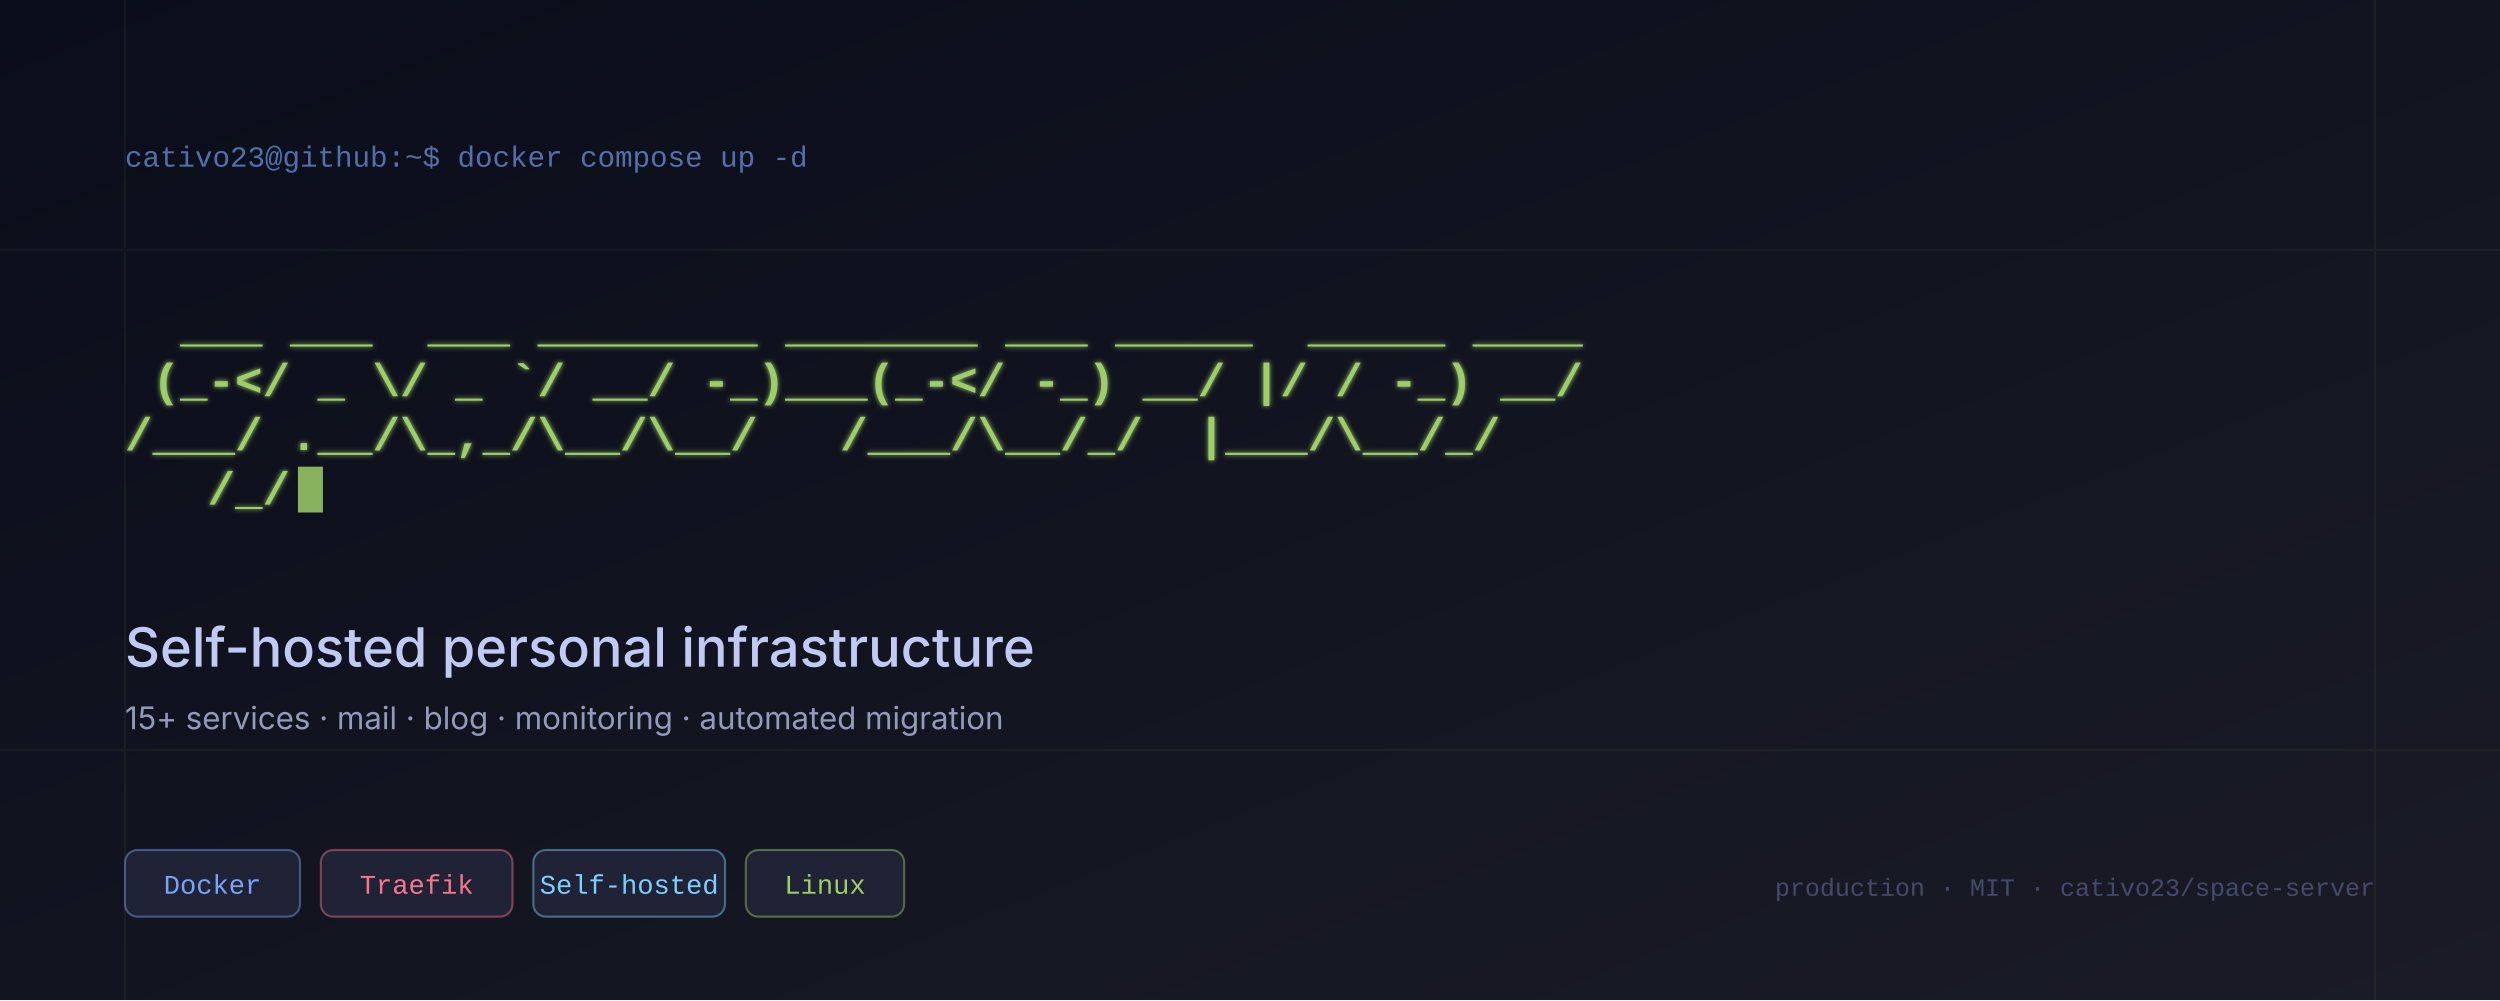
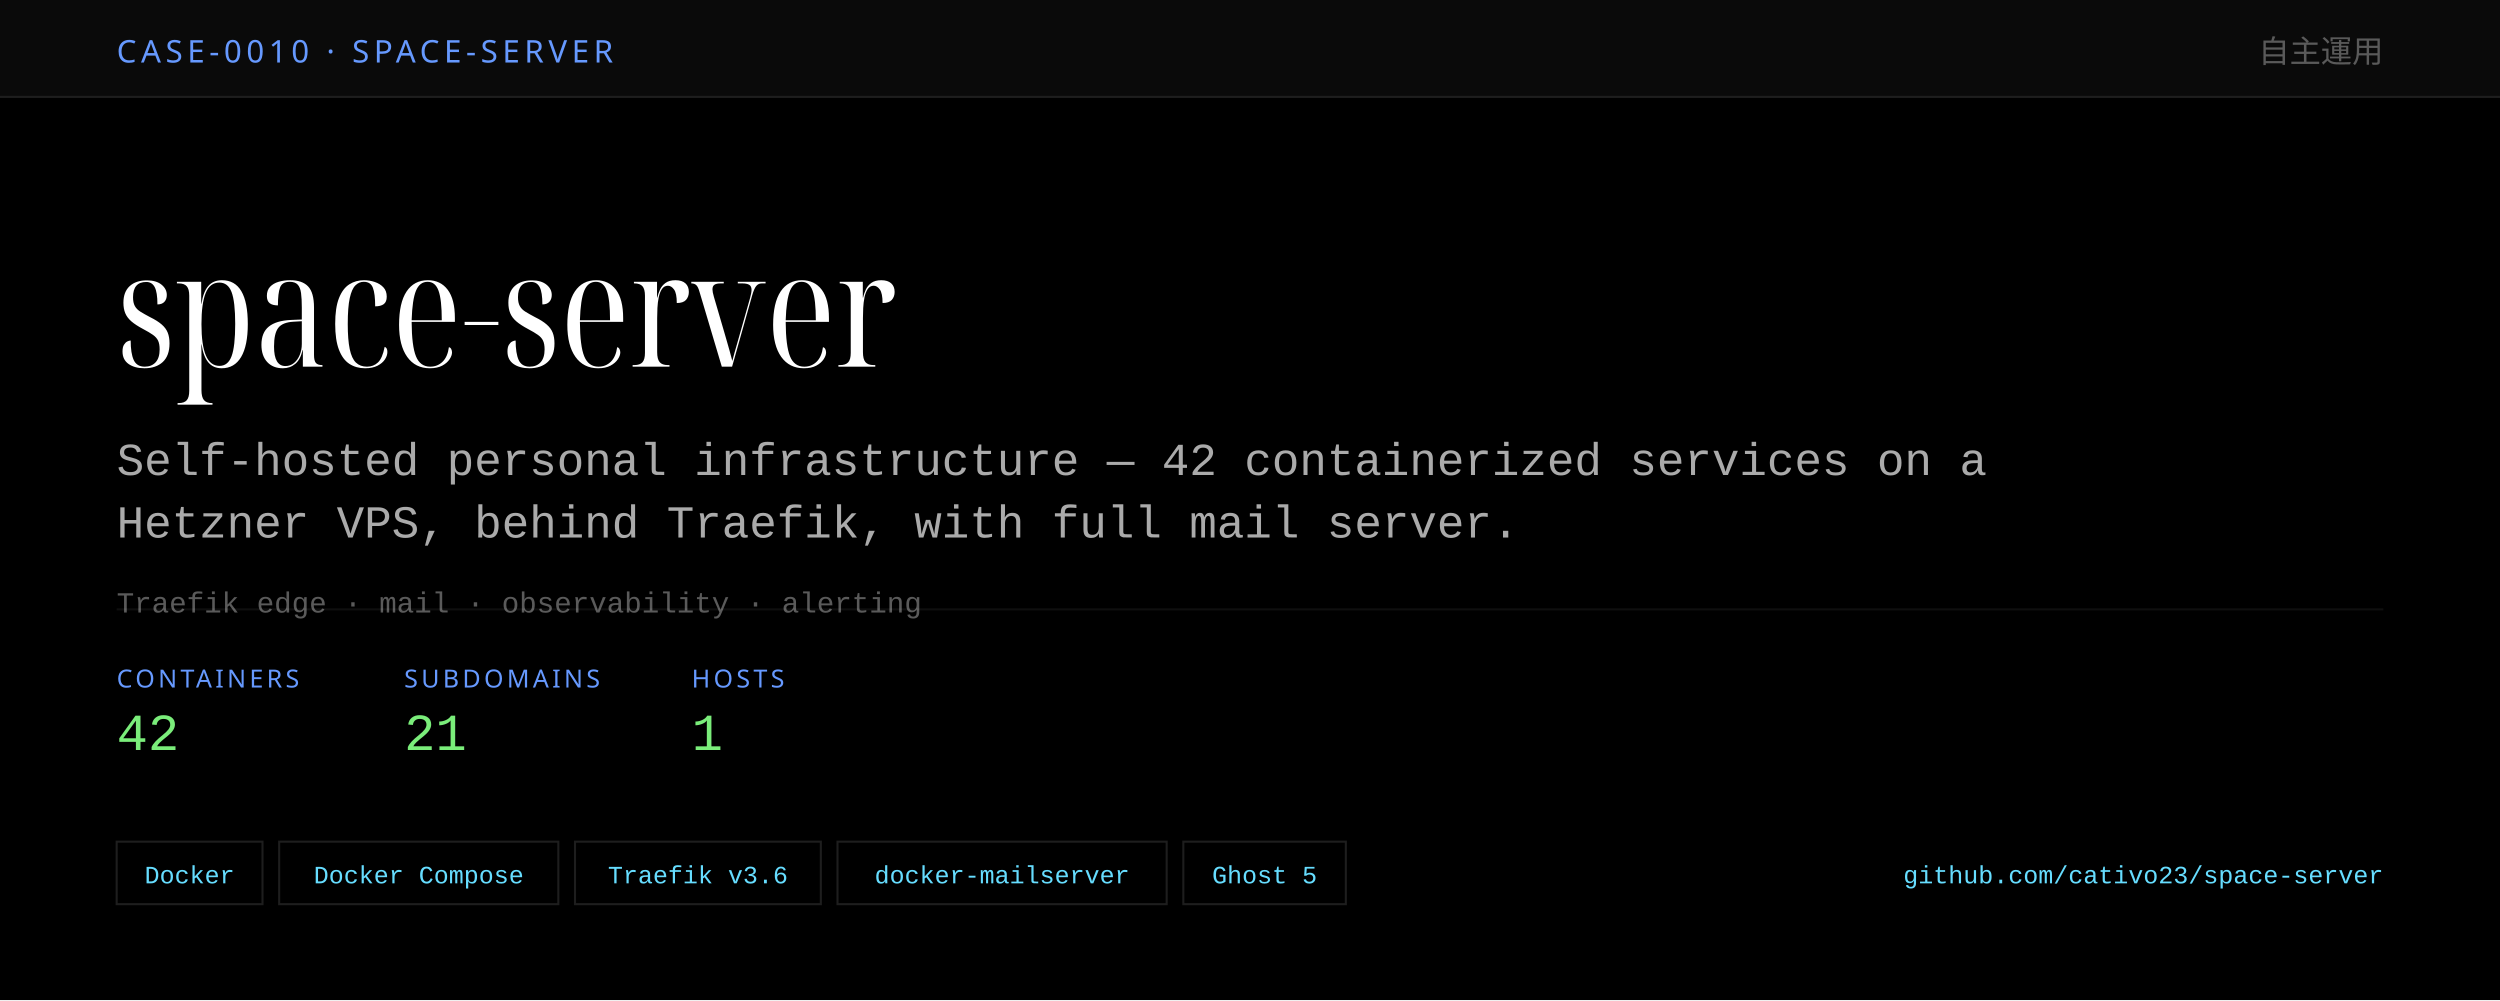
- <svg xmlns="http://www.w3.org/2000/svg" viewBox="0 0 1200 480" width="1200" height="480" role="img" aria-label="space-server — Self-hosted personal infrastructure">
-   <defs>
-     <linearGradient id="bg" x1="0" y1="0" x2="1" y2="1">
-       <stop offset="0%" stop-color="#0a0e1a" />
-       <stop offset="100%" stop-color="#1a1b26" />
-     </linearGradient>
-     <filter id="softGlow" x="-10%" y="-10%" width="120%" height="120%">
-       <feGaussianBlur stdDeviation="1.4" result="blur" />
-       <feMerge>
-         <feMergeNode in="blur" />
-         <feMergeNode in="SourceGraphic" />
-       </feMerge>
-     </filter>
-     <style>
-       .mono { font-family: 'JetBrains Mono', 'Fira Code', 'Cascadia Code', Consolas, 'Courier New', monospace; }
-       .sans { font-family: 'Inter', -apple-system, BlinkMacSystemFont, 'Segoe UI', Roboto, sans-serif; }
-     </style>
-   </defs>
-   <rect width="1200" height="480" fill="url(#bg)" />
-   <g opacity="0.06" stroke="#9ece6a" stroke-width="1">
-     <line x1="0" y1="120" x2="1200" y2="120" />
-     <line x1="0" y1="360" x2="1200" y2="360" />
-     <line x1="60" y1="0" x2="60" y2="480" />
-     <line x1="1140" y1="0" x2="1140" y2="480" />
+ <svg xmlns="http://www.w3.org/2000/svg" viewBox="0 0 1200 480" width="1200" height="480" role="img" aria-label="space-server — Self-hosted personal infrastructure — 42 containerized services on a Hetzner VPS, behind Traefik, with full mail server">
+   <style>
+     .mono  { font-family: 'JetBrains Mono','Cascadia Mono',Consolas,'Courier New',monospace; }
+     .stamp { font-family: 'Saira Extra Condensed',Impact,'Arial Narrow',sans-serif; }
+     .title { font-family: 'Noto Serif Display','Times New Roman',serif; }
+     .kanji { font-family: 'Shippori Mincho B1',YuMincho,serif; }
+   </style>
+   <rect width="1200" height="480" fill="#000000" />
+   <rect width="1200" height="46" fill="#0a0a0a" />
+   <rect y="46" width="1200" height="1" fill="rgba(255,255,255,0.12)" />
+   <text class="stamp" x="56" y="30" font-size="15" fill="#6699ff" letter-spacing="2.2">CASE-0010 · SPACE-SERVER</text>
+   <text class="kanji" x="1144" y="30" font-size="15" fill="#5a5a5a" text-anchor="end">自主運用</text>
+   <g transform="translate(56,176) scale(0.82,1)">
+     <text class="title" x="0" y="0" font-size="76" fill="#ffffff">space-server</text>
  </g>
-   <text class="mono" x="60" y="80" font-size="14" fill="#7aa2f7" opacity="0.65">cativo23@github:~$ docker compose up -d</text>
-   <g class="mono" font-size="22" fill="#9ece6a" filter="url(#softGlow)" font-weight="600">
-     <text x="60" y="164" xml:space="preserve">  ___ ___  ___ ________ _______ ___ _____  _____ ____</text>
-     <text x="60" y="190" xml:space="preserve"> (_-&lt;/ _ \/ _ `/ __/ -_)___(_-&lt;/ -_) __/ |/ / -_) __/</text>
-     <text x="60" y="216" xml:space="preserve">/___/ .__/\_,_/\__/\__/   /___/\__/_/  |___/\__/_/</text>
-     <text x="60" y="242" xml:space="preserve">   /_/</text>
-   </g>
-   <rect x="143" y="224" width="12" height="22" fill="#9ece6a" opacity="0.85" />
-   <text class="sans" x="60" y="320" font-size="26" fill="#c0caf5" font-weight="500">Self-hosted personal infrastructure</text>
-   <text class="sans" x="60" y="350" font-size="15" fill="#a9b1d6" opacity="0.85">15+ services · mail · blog · monitoring · automated migration</text>
-   <g class="mono" font-size="13">
-     <g transform="translate(60,408)">
-       <rect width="84" height="32" rx="6" ry="6" fill="#1f2335" stroke="#7aa2f7" stroke-opacity="0.45" />
-       <text x="42" y="21" fill="#7aa2f7" text-anchor="middle">Docker</text>
-     </g>
-     <g transform="translate(154,408)">
-       <rect width="92" height="32" rx="6" ry="6" fill="#1f2335" stroke="#f7768e" stroke-opacity="0.45" />
-       <text x="46" y="21" fill="#f7768e" text-anchor="middle">Traefik</text>
-     </g>
-     <g transform="translate(256,408)">
-       <rect width="92" height="32" rx="6" ry="6" fill="#1f2335" stroke="#7dcfff" stroke-opacity="0.45" />
-       <text x="46" y="21" fill="#7dcfff" text-anchor="middle">Self-hosted</text>
-     </g>
-     <g transform="translate(358,408)">
-       <rect width="76" height="32" rx="6" ry="6" fill="#1f2335" stroke="#9ece6a" stroke-opacity="0.45" />
-       <text x="38" y="21" fill="#9ece6a" text-anchor="middle">Linux</text>
-     </g>
-   </g>
-   <text class="mono" x="1140" y="430" font-size="12" fill="#565f89" text-anchor="end" opacity="0.7">production · MIT · cativo23/space-server</text>
+   <text class="mono" x="56" y="228" font-size="22" fill="#aaaaaa">Self-hosted personal infrastructure — 42 containerized services on a</text>
+   <text class="mono" x="56" y="258" font-size="22" fill="#aaaaaa">Hetzner VPS, behind Traefik, with full mail server.</text>
+   <text class="mono" x="56" y="294" font-size="14" fill="#5a5a5a">Traefik edge · mail · observability · alerting</text>
+   <rect x="56" y="292" width="1088" height="1" fill="rgba(255,255,255,0.06)" />
+   <text class="stamp" x="56" y="330" font-size="12" fill="#6699ff" letter-spacing="1.6">CONTAINERS</text>
+   <text class="mono" x="56" y="360" font-size="25" fill="#7aed7a">42</text>
+   <text class="stamp" x="194" y="330" font-size="12" fill="#6699ff" letter-spacing="1.6">SUBDOMAINS</text>
+   <text class="mono" x="194" y="360" font-size="25" fill="#7aed7a">21</text>
+   <text class="stamp" x="332" y="330" font-size="12" fill="#6699ff" letter-spacing="1.6">HOSTS</text>
+   <text class="mono" x="332" y="360" font-size="25" fill="#7aed7a">1</text>
+   <rect x="56" y="404" width="70" height="30" fill="none" stroke="rgba(255,255,255,0.12)" />
+   <text class="mono" x="91" y="424" font-size="12" fill="#66ddff" text-anchor="middle">Docker</text>
+   <rect x="134" y="404" width="134" height="30" fill="none" stroke="rgba(255,255,255,0.12)" />
+   <text class="mono" x="201" y="424" font-size="12" fill="#66ddff" text-anchor="middle">Docker Compose</text>
+   <rect x="276" y="404" width="118" height="30" fill="none" stroke="rgba(255,255,255,0.12)" />
+   <text class="mono" x="335" y="424" font-size="12" fill="#66ddff" text-anchor="middle">Traefik v3.6</text>
+   <rect x="402" y="404" width="158" height="30" fill="none" stroke="rgba(255,255,255,0.12)" />
+   <text class="mono" x="481" y="424" font-size="12" fill="#66ddff" text-anchor="middle">docker-mailserver</text>
+   <rect x="568" y="404" width="78" height="30" fill="none" stroke="rgba(255,255,255,0.12)" />
+   <text class="mono" x="607" y="424" font-size="12" fill="#66ddff" text-anchor="middle">Ghost 5</text>
+   <text class="mono" x="1144" y="424" font-size="12" fill="#66ddff" text-anchor="end">github.com/cativo23/space-server</text>
</svg>
